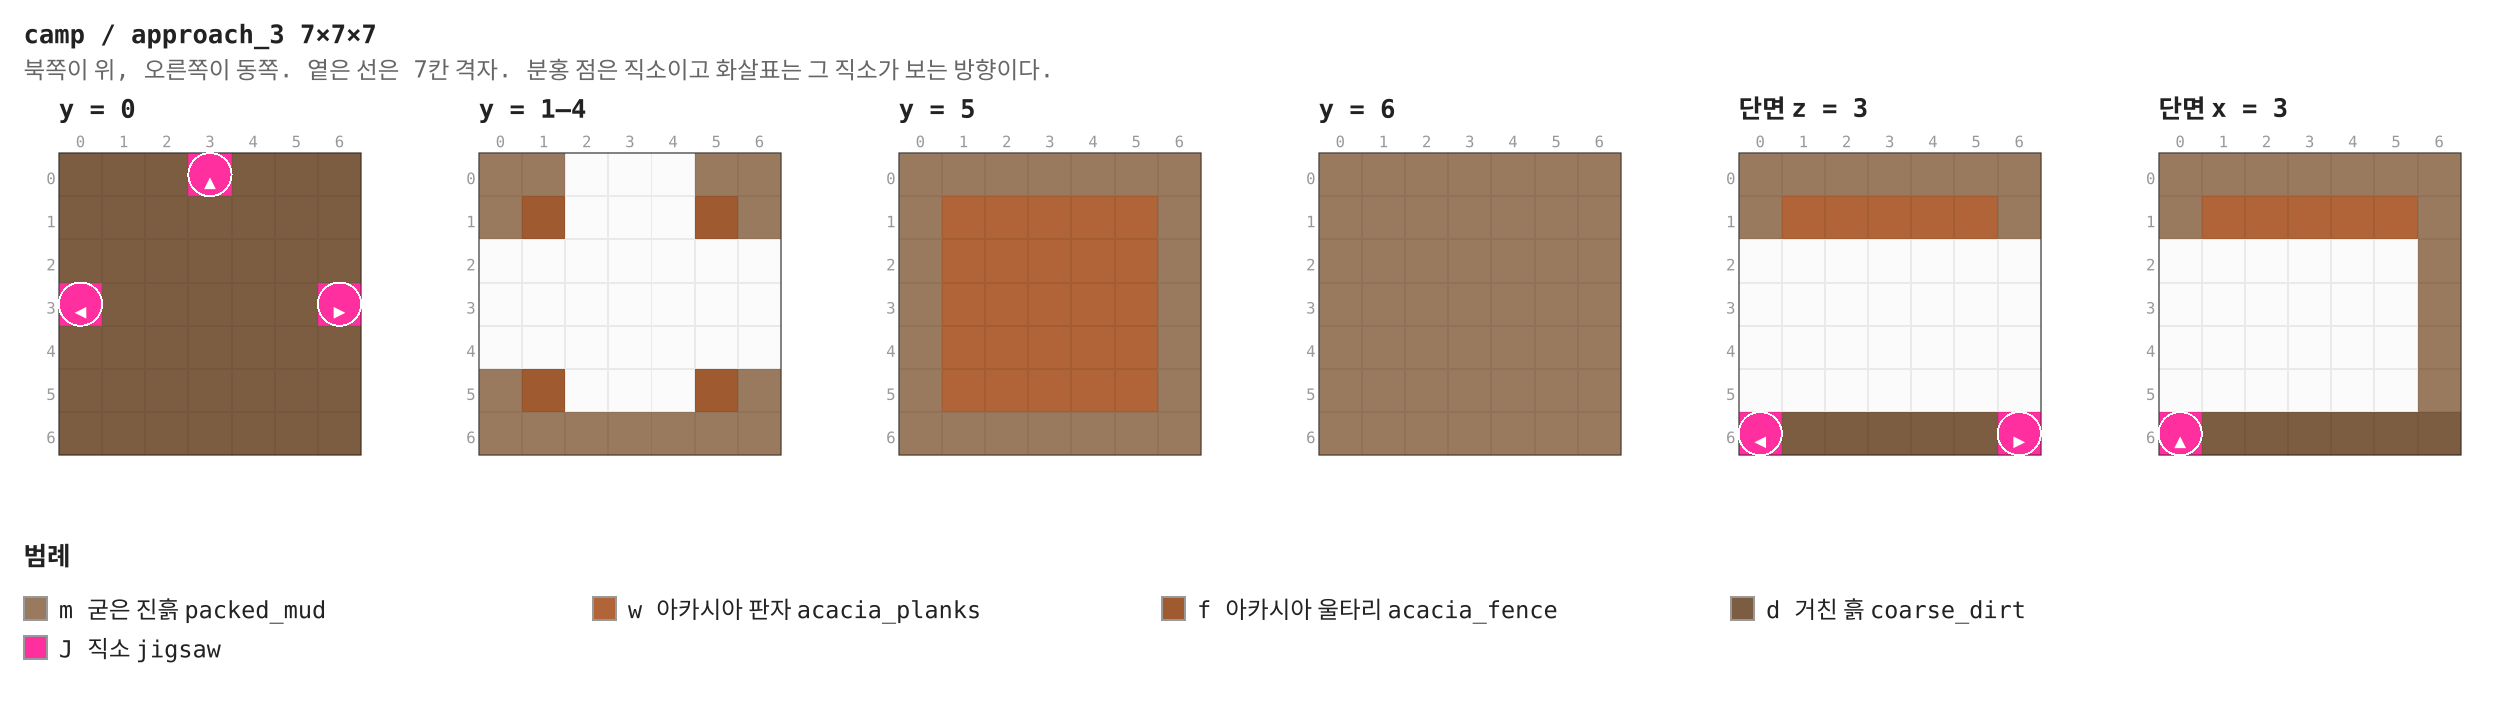
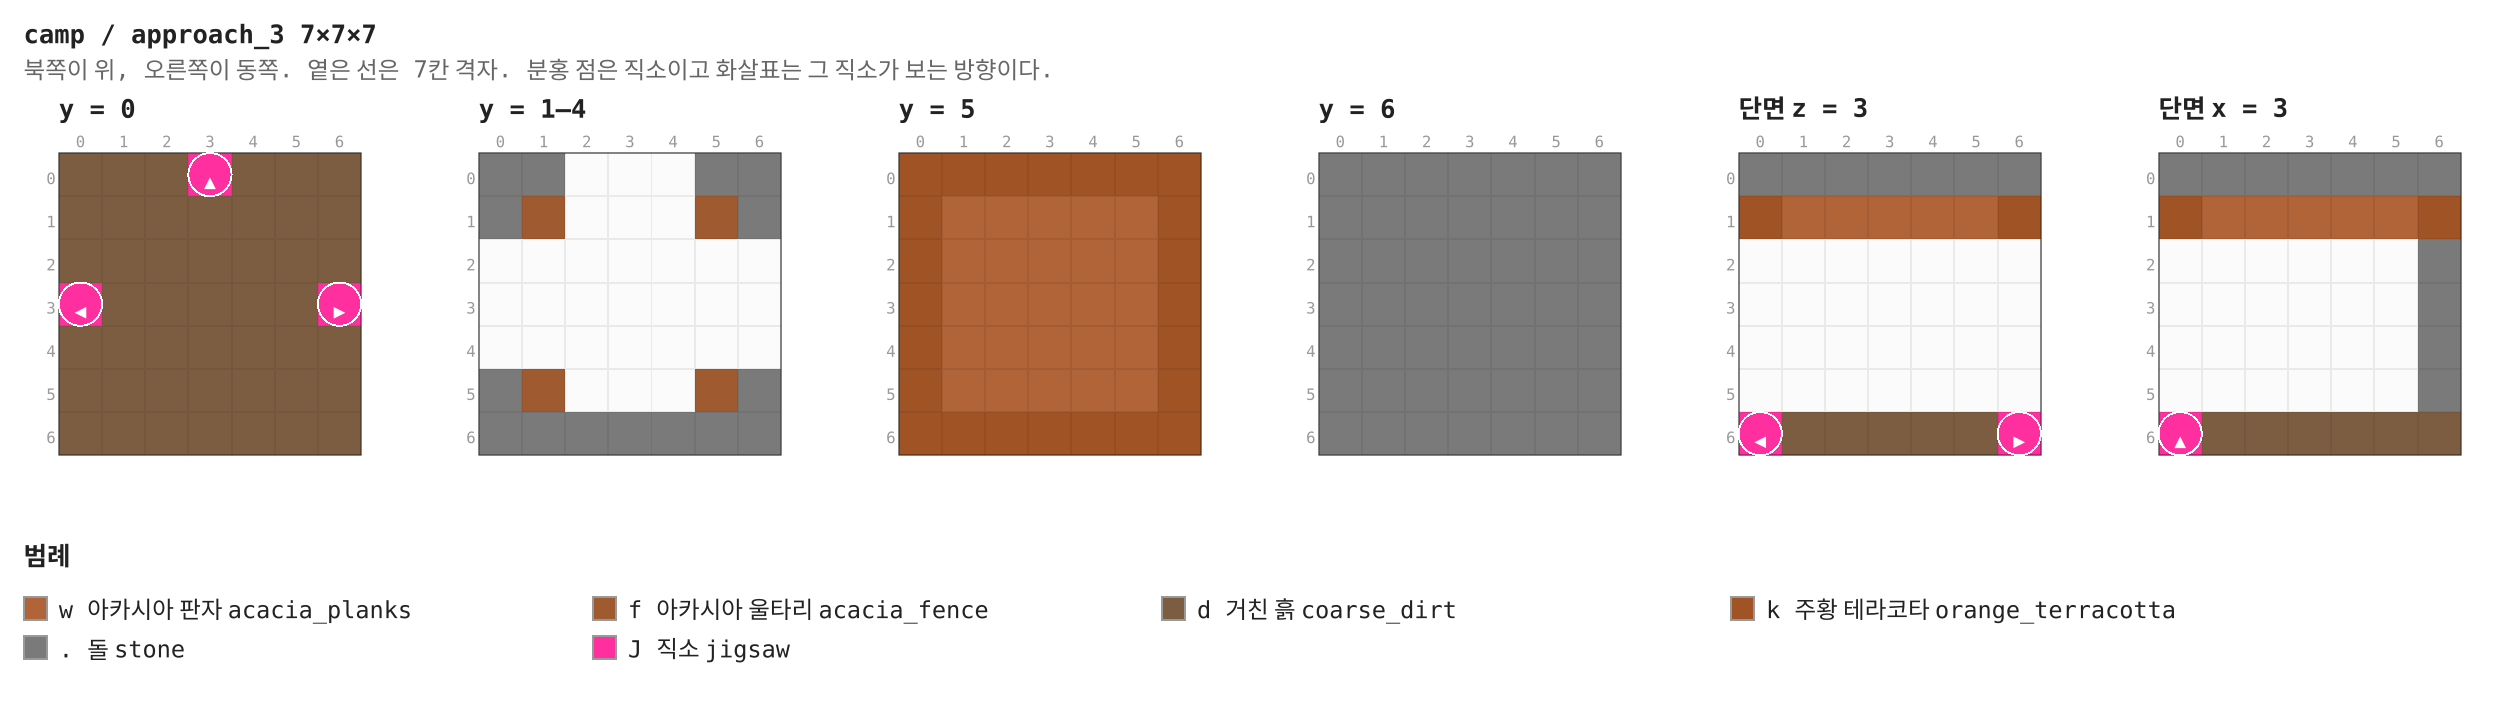
<svg xmlns="http://www.w3.org/2000/svg" width="1274" height="358" viewBox="0 0 1274 358" shape-rendering="crispEdges" font-family="Consolas,'Malgun Gothic','Noto Sans KR',monospace">
  <style>text{fill:#222;shape-rendering:auto}.cap{font-size:13px;font-weight:bold}.leg{font-size:12px}.sub{font-size:12px;fill:#666}.tick{font-size:8px;fill:#999;text-anchor:middle}.arrow{font-size:10px;fill:#fff;text-anchor:middle}.fine{stroke:#000;stroke-opacity:.07;stroke-width:1;fill:none}.grid{stroke:#000;stroke-opacity:.30;stroke-width:1}</style>
  <rect width="100%" height="100%" fill="#fff" />
  <text x="12" y="22" class="cap" font-size="16">camp / approach_3   7×7×7</text>
  <text x="12" y="40" class="sub">북쪽이 위, 오른쪽이 동쪽. 옅은 선은 7칸 격자. 분홍 점은 직소이고 화살표는 그 직소가 보는 방향이다.</text>
  <text x="30" y="60" class="cap">y = 0</text>
  <rect x="30" y="78" width="154" height="154" fill="#fbfbfb" stroke="#bbb" />
  <path transform="translate(30,78) scale(22)" fill="#7d5d41" d="M0 0h3v1h-3zM4 0h3v1h-3zM0 1h7v1h-7zM0 2h7v1h-7zM1 3h5v1h-5zM0 4h7v1h-7zM0 5h7v1h-7zM0 6h7v1h-7z" />
  <path transform="translate(30,78) scale(22)" fill="#ff2fa0" d="M3 0h1v1h-1zM0 3h1v1h-1zM6 3h1v1h-1z" />
  <path class="fine" d="M52 78v154M74 78v154M96 78v154M118 78v154M140 78v154M162 78v154M30 100h154M30 122h154M30 144h154M30 166h154M30 188h154M30 210h154" />
  <line x1="30" y1="78" x2="30" y2="232" class="grid" />
  <line x1="184" y1="78" x2="184" y2="232" class="grid" />
  <line x1="30" y1="78" x2="184" y2="78" class="grid" />
  <line x1="30" y1="232" x2="184" y2="232" class="grid" />
  <text x="41.0" y="75" class="tick">0</text>
  <text x="63.0" y="75" class="tick">1</text>
  <text x="85.0" y="75" class="tick">2</text>
  <text x="107.0" y="75" class="tick">3</text>
  <text x="129.0" y="75" class="tick">4</text>
  <text x="151.0" y="75" class="tick">5</text>
  <text x="173.0" y="75" class="tick">6</text>
  <text x="26" y="93.8" class="tick" text-anchor="end">0</text>
  <text x="26" y="115.8" class="tick" text-anchor="end">1</text>
  <text x="26" y="137.8" class="tick" text-anchor="end">2</text>
  <text x="26" y="159.8" class="tick" text-anchor="end">3</text>
  <text x="26" y="181.8" class="tick" text-anchor="end">4</text>
  <text x="26" y="203.8" class="tick" text-anchor="end">5</text>
  <text x="26" y="225.8" class="tick" text-anchor="end">6</text>
  <circle cx="41.0" cy="155.0" r="11.0" fill="#ff2fa0" stroke="#fff" />
  <text x="41.0" y="162.0" class="arrow" font-size="19.8">◀</text>
  <circle cx="107.0" cy="89.0" r="11.0" fill="#ff2fa0" stroke="#fff" />
  <text x="107.0" y="96.0" class="arrow" font-size="19.8">▲</text>
  <circle cx="173.0" cy="155.0" r="11.0" fill="#ff2fa0" stroke="#fff" />
  <text x="173.0" y="162.0" class="arrow" font-size="19.8">▶</text>
  <text x="244" y="60" class="cap">y = 1–4</text>
  <rect x="244" y="78" width="154" height="154" fill="#fbfbfb" stroke="#bbb" />
-   <path transform="translate(244,78) scale(22)" fill="#9a7a5e" d="M0 0h2v1h-2zM5 0h2v1h-2zM0 1h1v1h-1zM6 1h1v1h-1zM0 5h1v1h-1zM6 5h1v1h-1zM0 6h7v1h-7z" />
+   <path transform="translate(244,78) scale(22)" fill="#7a7a7a" d="M0 0h2v1h-2zM5 0h2v1h-2zM0 1h1v1h-1zM6 1h1v1h-1zM0 5h1v1h-1zM6 5h1v1h-1zM0 6h7v1h-7z" />
  <path transform="translate(244,78) scale(22)" fill="#a05a30" d="M1 1h1v1h-1zM5 1h1v1h-1zM1 5h1v1h-1zM5 5h1v1h-1z" />
  <path class="fine" d="M266 78v154M288 78v154M310 78v154M332 78v154M354 78v154M376 78v154M244 100h154M244 122h154M244 144h154M244 166h154M244 188h154M244 210h154" />
  <line x1="244" y1="78" x2="244" y2="232" class="grid" />
  <line x1="398" y1="78" x2="398" y2="232" class="grid" />
  <line x1="244" y1="78" x2="398" y2="78" class="grid" />
  <line x1="244" y1="232" x2="398" y2="232" class="grid" />
  <text x="255.0" y="75" class="tick">0</text>
  <text x="277.0" y="75" class="tick">1</text>
  <text x="299.0" y="75" class="tick">2</text>
  <text x="321.0" y="75" class="tick">3</text>
  <text x="343.0" y="75" class="tick">4</text>
  <text x="365.0" y="75" class="tick">5</text>
  <text x="387.0" y="75" class="tick">6</text>
  <text x="240" y="93.8" class="tick" text-anchor="end">0</text>
  <text x="240" y="115.8" class="tick" text-anchor="end">1</text>
  <text x="240" y="137.8" class="tick" text-anchor="end">2</text>
  <text x="240" y="159.8" class="tick" text-anchor="end">3</text>
  <text x="240" y="181.8" class="tick" text-anchor="end">4</text>
  <text x="240" y="203.8" class="tick" text-anchor="end">5</text>
  <text x="240" y="225.8" class="tick" text-anchor="end">6</text>
  <text x="458" y="60" class="cap">y = 5</text>
  <rect x="458" y="78" width="154" height="154" fill="#fbfbfb" stroke="#bbb" />
-   <path transform="translate(458,78) scale(22)" fill="#9a7a5e" d="M0 0h7v1h-7zM0 1h1v1h-1zM6 1h1v1h-1zM0 2h1v1h-1zM6 2h1v1h-1zM0 3h1v1h-1zM6 3h1v1h-1zM0 4h1v1h-1zM6 4h1v1h-1zM0 5h1v1h-1zM6 5h1v1h-1zM0 6h7v1h-7z" />
+   <path transform="translate(458,78) scale(22)" fill="#a05325" d="M0 0h7v1h-7zM0 1h1v1h-1zM6 1h1v1h-1zM0 2h1v1h-1zM6 2h1v1h-1zM0 3h1v1h-1zM6 3h1v1h-1zM0 4h1v1h-1zM6 4h1v1h-1zM0 5h1v1h-1zM6 5h1v1h-1zM0 6h7v1h-7z" />
  <path transform="translate(458,78) scale(22)" fill="#b06437" d="M1 1h5v1h-5zM1 2h5v1h-5zM1 3h5v1h-5zM1 4h5v1h-5zM1 5h5v1h-5z" />
  <path class="fine" d="M480 78v154M502 78v154M524 78v154M546 78v154M568 78v154M590 78v154M458 100h154M458 122h154M458 144h154M458 166h154M458 188h154M458 210h154" />
  <line x1="458" y1="78" x2="458" y2="232" class="grid" />
  <line x1="612" y1="78" x2="612" y2="232" class="grid" />
  <line x1="458" y1="78" x2="612" y2="78" class="grid" />
  <line x1="458" y1="232" x2="612" y2="232" class="grid" />
  <text x="469.0" y="75" class="tick">0</text>
  <text x="491.0" y="75" class="tick">1</text>
  <text x="513.0" y="75" class="tick">2</text>
  <text x="535.0" y="75" class="tick">3</text>
  <text x="557.0" y="75" class="tick">4</text>
  <text x="579.0" y="75" class="tick">5</text>
  <text x="601.0" y="75" class="tick">6</text>
  <text x="454" y="93.8" class="tick" text-anchor="end">0</text>
  <text x="454" y="115.8" class="tick" text-anchor="end">1</text>
  <text x="454" y="137.8" class="tick" text-anchor="end">2</text>
  <text x="454" y="159.8" class="tick" text-anchor="end">3</text>
  <text x="454" y="181.8" class="tick" text-anchor="end">4</text>
  <text x="454" y="203.8" class="tick" text-anchor="end">5</text>
  <text x="454" y="225.8" class="tick" text-anchor="end">6</text>
  <text x="672" y="60" class="cap">y = 6</text>
  <rect x="672" y="78" width="154" height="154" fill="#fbfbfb" stroke="#bbb" />
-   <path transform="translate(672,78) scale(22)" fill="#9a7a5e" d="M0 0h7v1h-7zM0 1h7v1h-7zM0 2h7v1h-7zM0 3h7v1h-7zM0 4h7v1h-7zM0 5h7v1h-7zM0 6h7v1h-7z" />
+   <path transform="translate(672,78) scale(22)" fill="#7a7a7a" d="M0 0h7v1h-7zM0 1h7v1h-7zM0 2h7v1h-7zM0 3h7v1h-7zM0 4h7v1h-7zM0 5h7v1h-7zM0 6h7v1h-7z" />
  <path class="fine" d="M694 78v154M716 78v154M738 78v154M760 78v154M782 78v154M804 78v154M672 100h154M672 122h154M672 144h154M672 166h154M672 188h154M672 210h154" />
  <line x1="672" y1="78" x2="672" y2="232" class="grid" />
  <line x1="826" y1="78" x2="826" y2="232" class="grid" />
  <line x1="672" y1="78" x2="826" y2="78" class="grid" />
  <line x1="672" y1="232" x2="826" y2="232" class="grid" />
  <text x="683.0" y="75" class="tick">0</text>
  <text x="705.0" y="75" class="tick">1</text>
  <text x="727.0" y="75" class="tick">2</text>
  <text x="749.0" y="75" class="tick">3</text>
  <text x="771.0" y="75" class="tick">4</text>
  <text x="793.0" y="75" class="tick">5</text>
  <text x="815.0" y="75" class="tick">6</text>
  <text x="668" y="93.8" class="tick" text-anchor="end">0</text>
  <text x="668" y="115.8" class="tick" text-anchor="end">1</text>
  <text x="668" y="137.8" class="tick" text-anchor="end">2</text>
  <text x="668" y="159.8" class="tick" text-anchor="end">3</text>
  <text x="668" y="181.8" class="tick" text-anchor="end">4</text>
  <text x="668" y="203.8" class="tick" text-anchor="end">5</text>
  <text x="668" y="225.8" class="tick" text-anchor="end">6</text>
  <text x="886" y="60" class="cap">단면 z = 3</text>
  <rect x="886" y="78" width="154" height="154" fill="#fbfbfb" stroke="#bbb" />
-   <path transform="translate(886,78) scale(22)" fill="#9a7a5e" d="M0 0h7v1h-7zM0 1h1v1h-1zM6 1h1v1h-1z" />
+   <path transform="translate(886,78) scale(22)" fill="#7a7a7a" d="M0 0h7v1h-7z" />
+   <path transform="translate(886,78) scale(22)" fill="#a05325" d="M0 1h1v1h-1zM6 1h1v1h-1z" />
  <path transform="translate(886,78) scale(22)" fill="#b06437" d="M1 1h5v1h-5z" />
  <path transform="translate(886,78) scale(22)" fill="#ff2fa0" d="M0 6h1v1h-1zM6 6h1v1h-1z" />
  <path transform="translate(886,78) scale(22)" fill="#7d5d41" d="M1 6h5v1h-5z" />
  <path class="fine" d="M908 78v154M930 78v154M952 78v154M974 78v154M996 78v154M1018 78v154M886 100h154M886 122h154M886 144h154M886 166h154M886 188h154M886 210h154" />
  <line x1="886" y1="78" x2="886" y2="232" class="grid" />
  <line x1="1040" y1="78" x2="1040" y2="232" class="grid" />
  <line x1="886" y1="78" x2="1040" y2="78" class="grid" />
  <line x1="886" y1="232" x2="1040" y2="232" class="grid" />
  <text x="897.0" y="75" class="tick">0</text>
  <text x="919.0" y="75" class="tick">1</text>
  <text x="941.0" y="75" class="tick">2</text>
  <text x="963.0" y="75" class="tick">3</text>
  <text x="985.0" y="75" class="tick">4</text>
  <text x="1007.0" y="75" class="tick">5</text>
  <text x="1029.0" y="75" class="tick">6</text>
  <text x="882" y="93.8" class="tick" text-anchor="end">0</text>
  <text x="882" y="115.8" class="tick" text-anchor="end">1</text>
  <text x="882" y="137.8" class="tick" text-anchor="end">2</text>
  <text x="882" y="159.8" class="tick" text-anchor="end">3</text>
  <text x="882" y="181.8" class="tick" text-anchor="end">4</text>
  <text x="882" y="203.8" class="tick" text-anchor="end">5</text>
  <text x="882" y="225.8" class="tick" text-anchor="end">6</text>
  <circle cx="897.0" cy="221.0" r="11.0" fill="#ff2fa0" stroke="#fff" />
  <text x="897.0" y="228.0" class="arrow" font-size="19.8">◀</text>
  <circle cx="1029.0" cy="221.0" r="11.0" fill="#ff2fa0" stroke="#fff" />
  <text x="1029.0" y="228.0" class="arrow" font-size="19.8">▶</text>
  <text x="1100" y="60" class="cap">단면 x = 3</text>
  <rect x="1100" y="78" width="154" height="154" fill="#fbfbfb" stroke="#bbb" />
-   <path transform="translate(1100,78) scale(22)" fill="#9a7a5e" d="M0 0h7v1h-7zM0 1h1v1h-1zM6 1h1v1h-1zM6 2h1v1h-1zM6 3h1v1h-1zM6 4h1v1h-1zM6 5h1v1h-1z" />
+   <path transform="translate(1100,78) scale(22)" fill="#7a7a7a" d="M0 0h7v1h-7zM6 2h1v1h-1zM6 3h1v1h-1zM6 4h1v1h-1zM6 5h1v1h-1z" />
+   <path transform="translate(1100,78) scale(22)" fill="#a05325" d="M0 1h1v1h-1zM6 1h1v1h-1z" />
  <path transform="translate(1100,78) scale(22)" fill="#b06437" d="M1 1h5v1h-5z" />
  <path transform="translate(1100,78) scale(22)" fill="#ff2fa0" d="M0 6h1v1h-1z" />
  <path transform="translate(1100,78) scale(22)" fill="#7d5d41" d="M1 6h6v1h-6z" />
  <path class="fine" d="M1122 78v154M1144 78v154M1166 78v154M1188 78v154M1210 78v154M1232 78v154M1100 100h154M1100 122h154M1100 144h154M1100 166h154M1100 188h154M1100 210h154" />
  <line x1="1100" y1="78" x2="1100" y2="232" class="grid" />
  <line x1="1254" y1="78" x2="1254" y2="232" class="grid" />
  <line x1="1100" y1="78" x2="1254" y2="78" class="grid" />
  <line x1="1100" y1="232" x2="1254" y2="232" class="grid" />
  <text x="1111.0" y="75" class="tick">0</text>
  <text x="1133.0" y="75" class="tick">1</text>
  <text x="1155.0" y="75" class="tick">2</text>
  <text x="1177.0" y="75" class="tick">3</text>
  <text x="1199.0" y="75" class="tick">4</text>
  <text x="1221.0" y="75" class="tick">5</text>
  <text x="1243.0" y="75" class="tick">6</text>
  <text x="1096" y="93.8" class="tick" text-anchor="end">0</text>
  <text x="1096" y="115.8" class="tick" text-anchor="end">1</text>
  <text x="1096" y="137.8" class="tick" text-anchor="end">2</text>
  <text x="1096" y="159.8" class="tick" text-anchor="end">3</text>
  <text x="1096" y="181.8" class="tick" text-anchor="end">4</text>
  <text x="1096" y="203.8" class="tick" text-anchor="end">5</text>
  <text x="1096" y="225.8" class="tick" text-anchor="end">6</text>
  <circle cx="1111.0" cy="221.0" r="11.0" fill="#ff2fa0" stroke="#fff" />
  <text x="1111.0" y="228.0" class="arrow" font-size="19.8">▲</text>
  <text x="12" y="288" class="cap">범례</text>
-   <rect x="12" y="304" width="12" height="12" fill="#9a7a5e" stroke="#999" />
-   <text x="30" y="315" class="leg">m  굳은 진흙  packed_mud</text>
-   <rect x="302" y="304" width="12" height="12" fill="#b06437" stroke="#999" />
-   <text x="320" y="315" class="leg">w  아카시아 판자  acacia_planks</text>
-   <rect x="592" y="304" width="12" height="12" fill="#a05a30" stroke="#999" />
-   <text x="610" y="315" class="leg">f  아카시아 울타리  acacia_fence</text>
-   <rect x="882" y="304" width="12" height="12" fill="#7d5d41" stroke="#999" />
-   <text x="900" y="315" class="leg">d  거친 흙  coarse_dirt</text>
-   <rect x="12" y="324" width="12" height="12" fill="#ff2fa0" stroke="#999" />
-   <text x="30" y="335" class="leg">J  직소  jigsaw</text>
+   <rect x="12" y="304" width="12" height="12" fill="#b06437" stroke="#999" />
+   <text x="30" y="315" class="leg">w  아카시아 판자  acacia_planks</text>
+   <rect x="302" y="304" width="12" height="12" fill="#a05a30" stroke="#999" />
+   <text x="320" y="315" class="leg">f  아카시아 울타리  acacia_fence</text>
+   <rect x="592" y="304" width="12" height="12" fill="#7d5d41" stroke="#999" />
+   <text x="610" y="315" class="leg">d  거친 흙  coarse_dirt</text>
+   <rect x="882" y="304" width="12" height="12" fill="#a05325" stroke="#999" />
+   <text x="900" y="315" class="leg">k  주황 테라코타  orange_terracotta</text>
+   <rect x="12" y="324" width="12" height="12" fill="#7a7a7a" stroke="#999" />
+   <text x="30" y="335" class="leg">.  돌  stone</text>
+   <rect x="302" y="324" width="12" height="12" fill="#ff2fa0" stroke="#999" />
+   <text x="320" y="335" class="leg">J  직소  jigsaw</text>
</svg>
